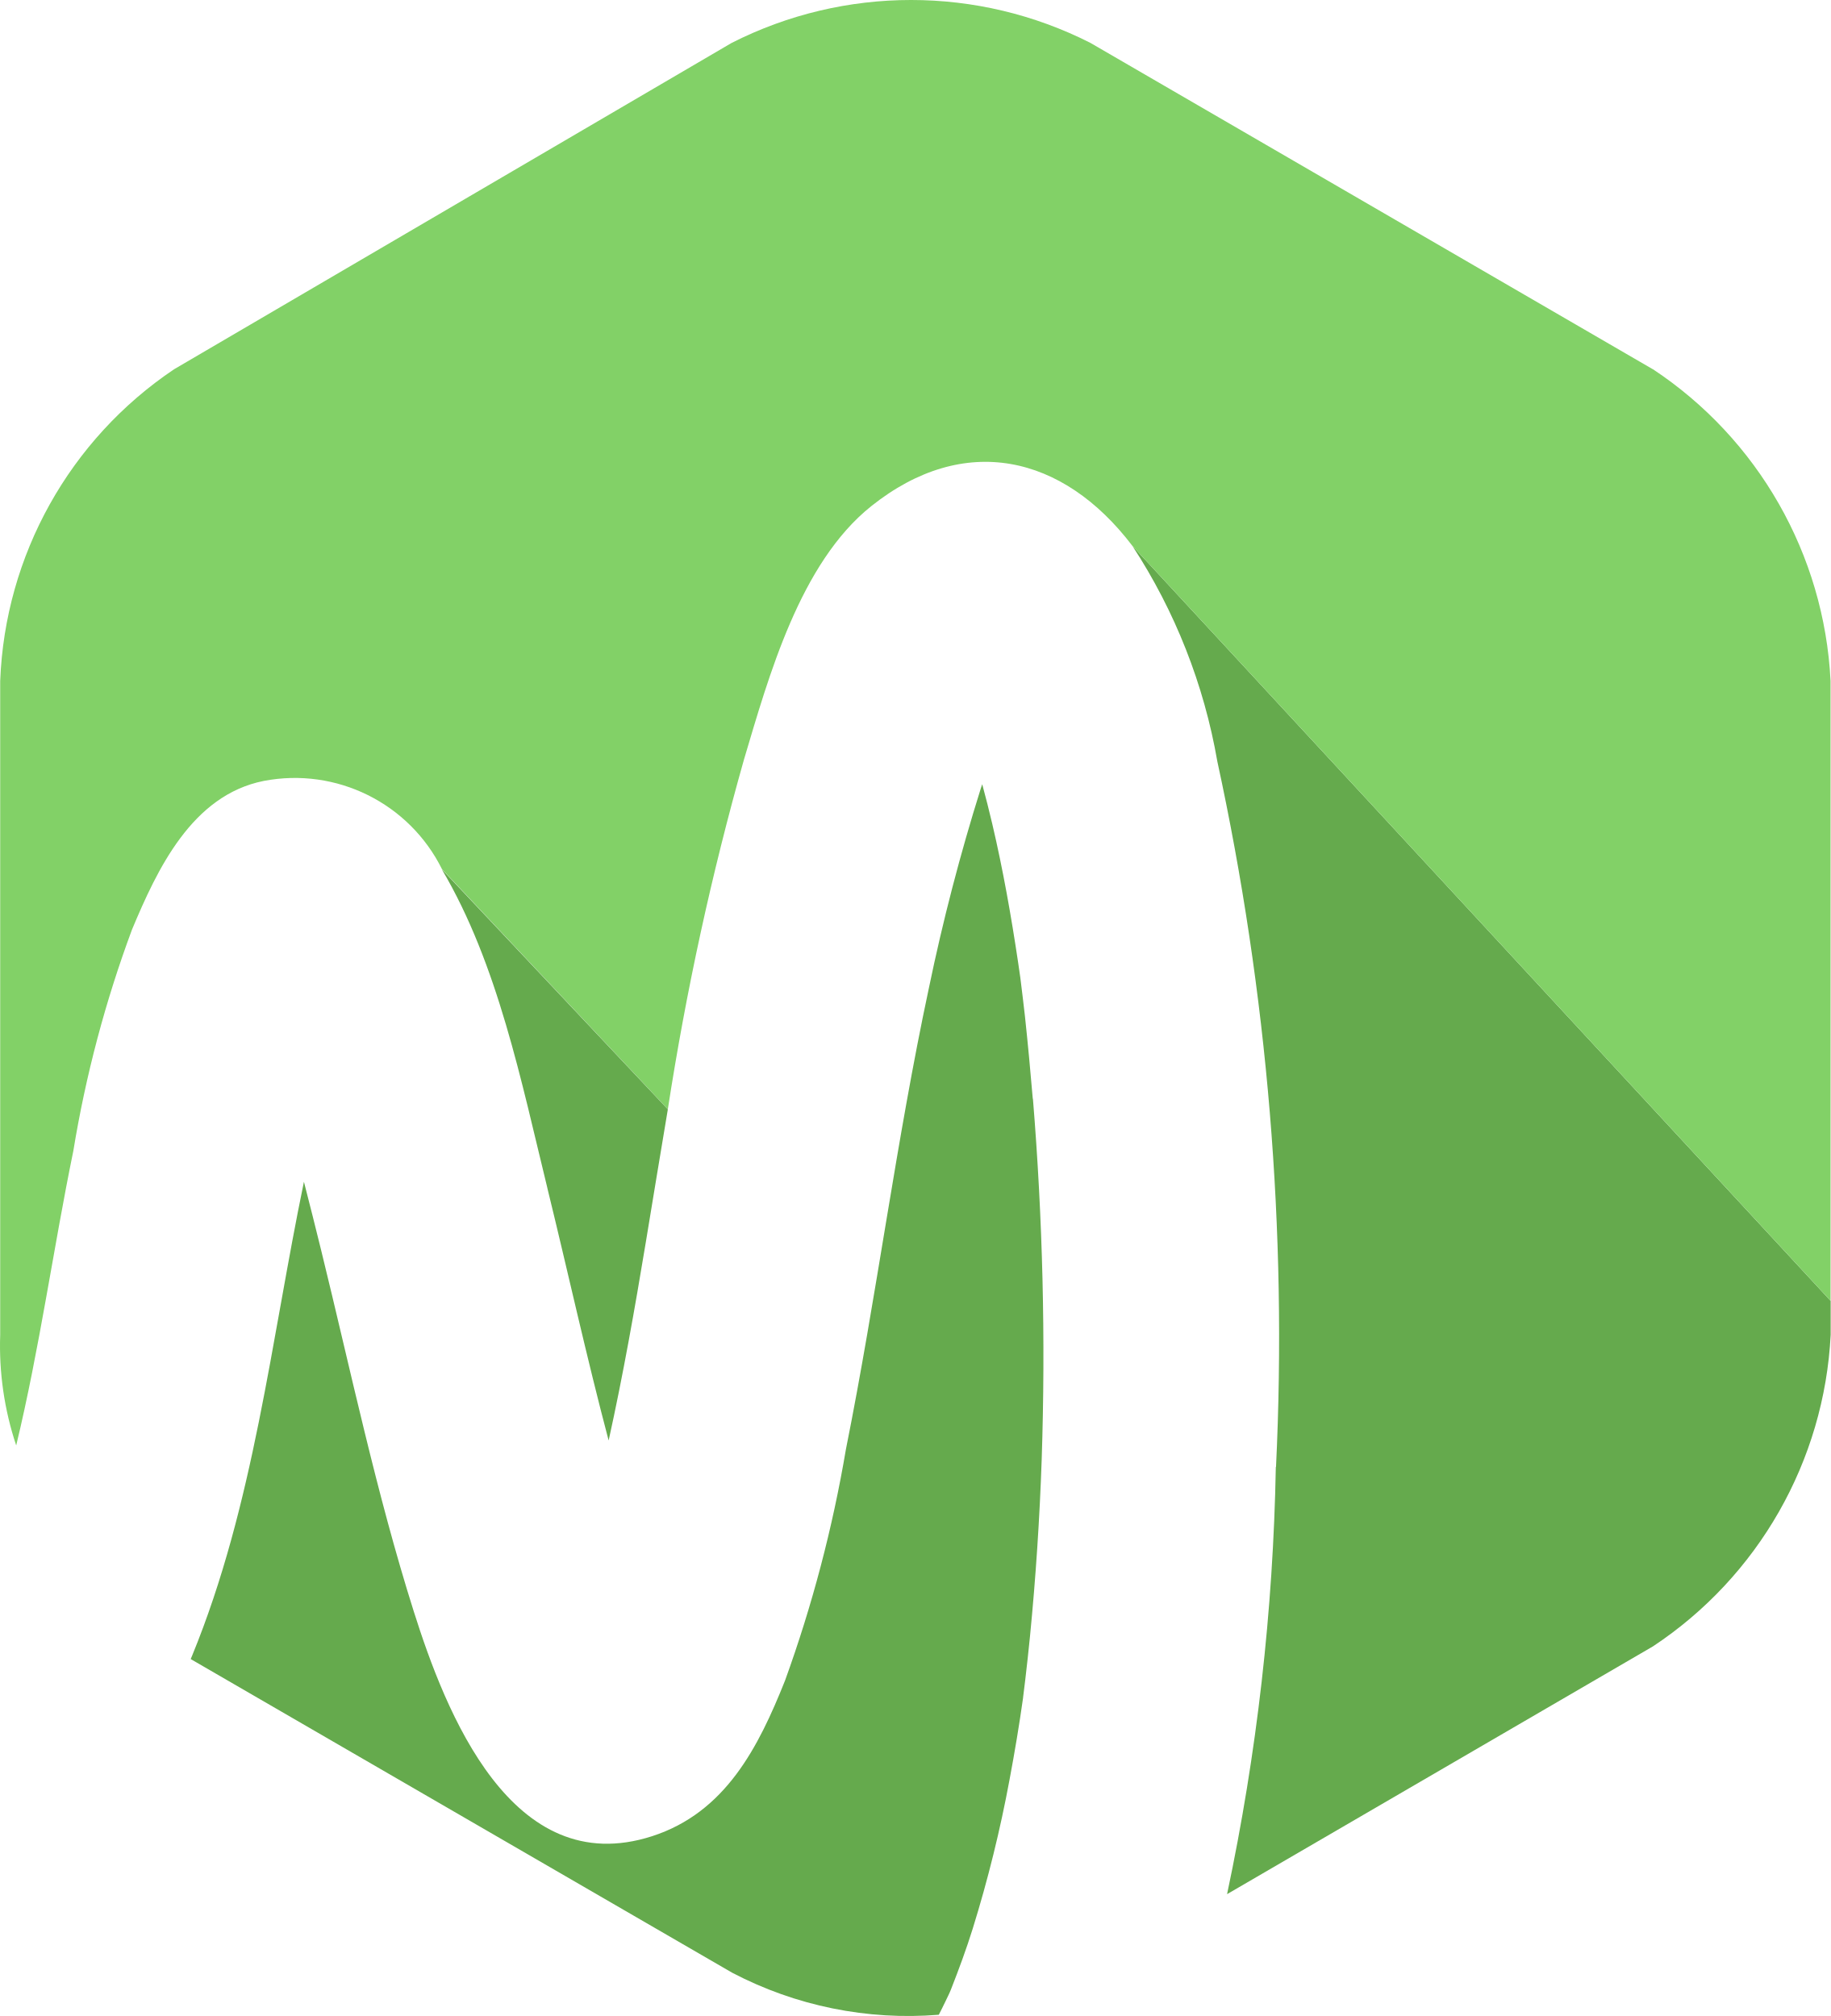
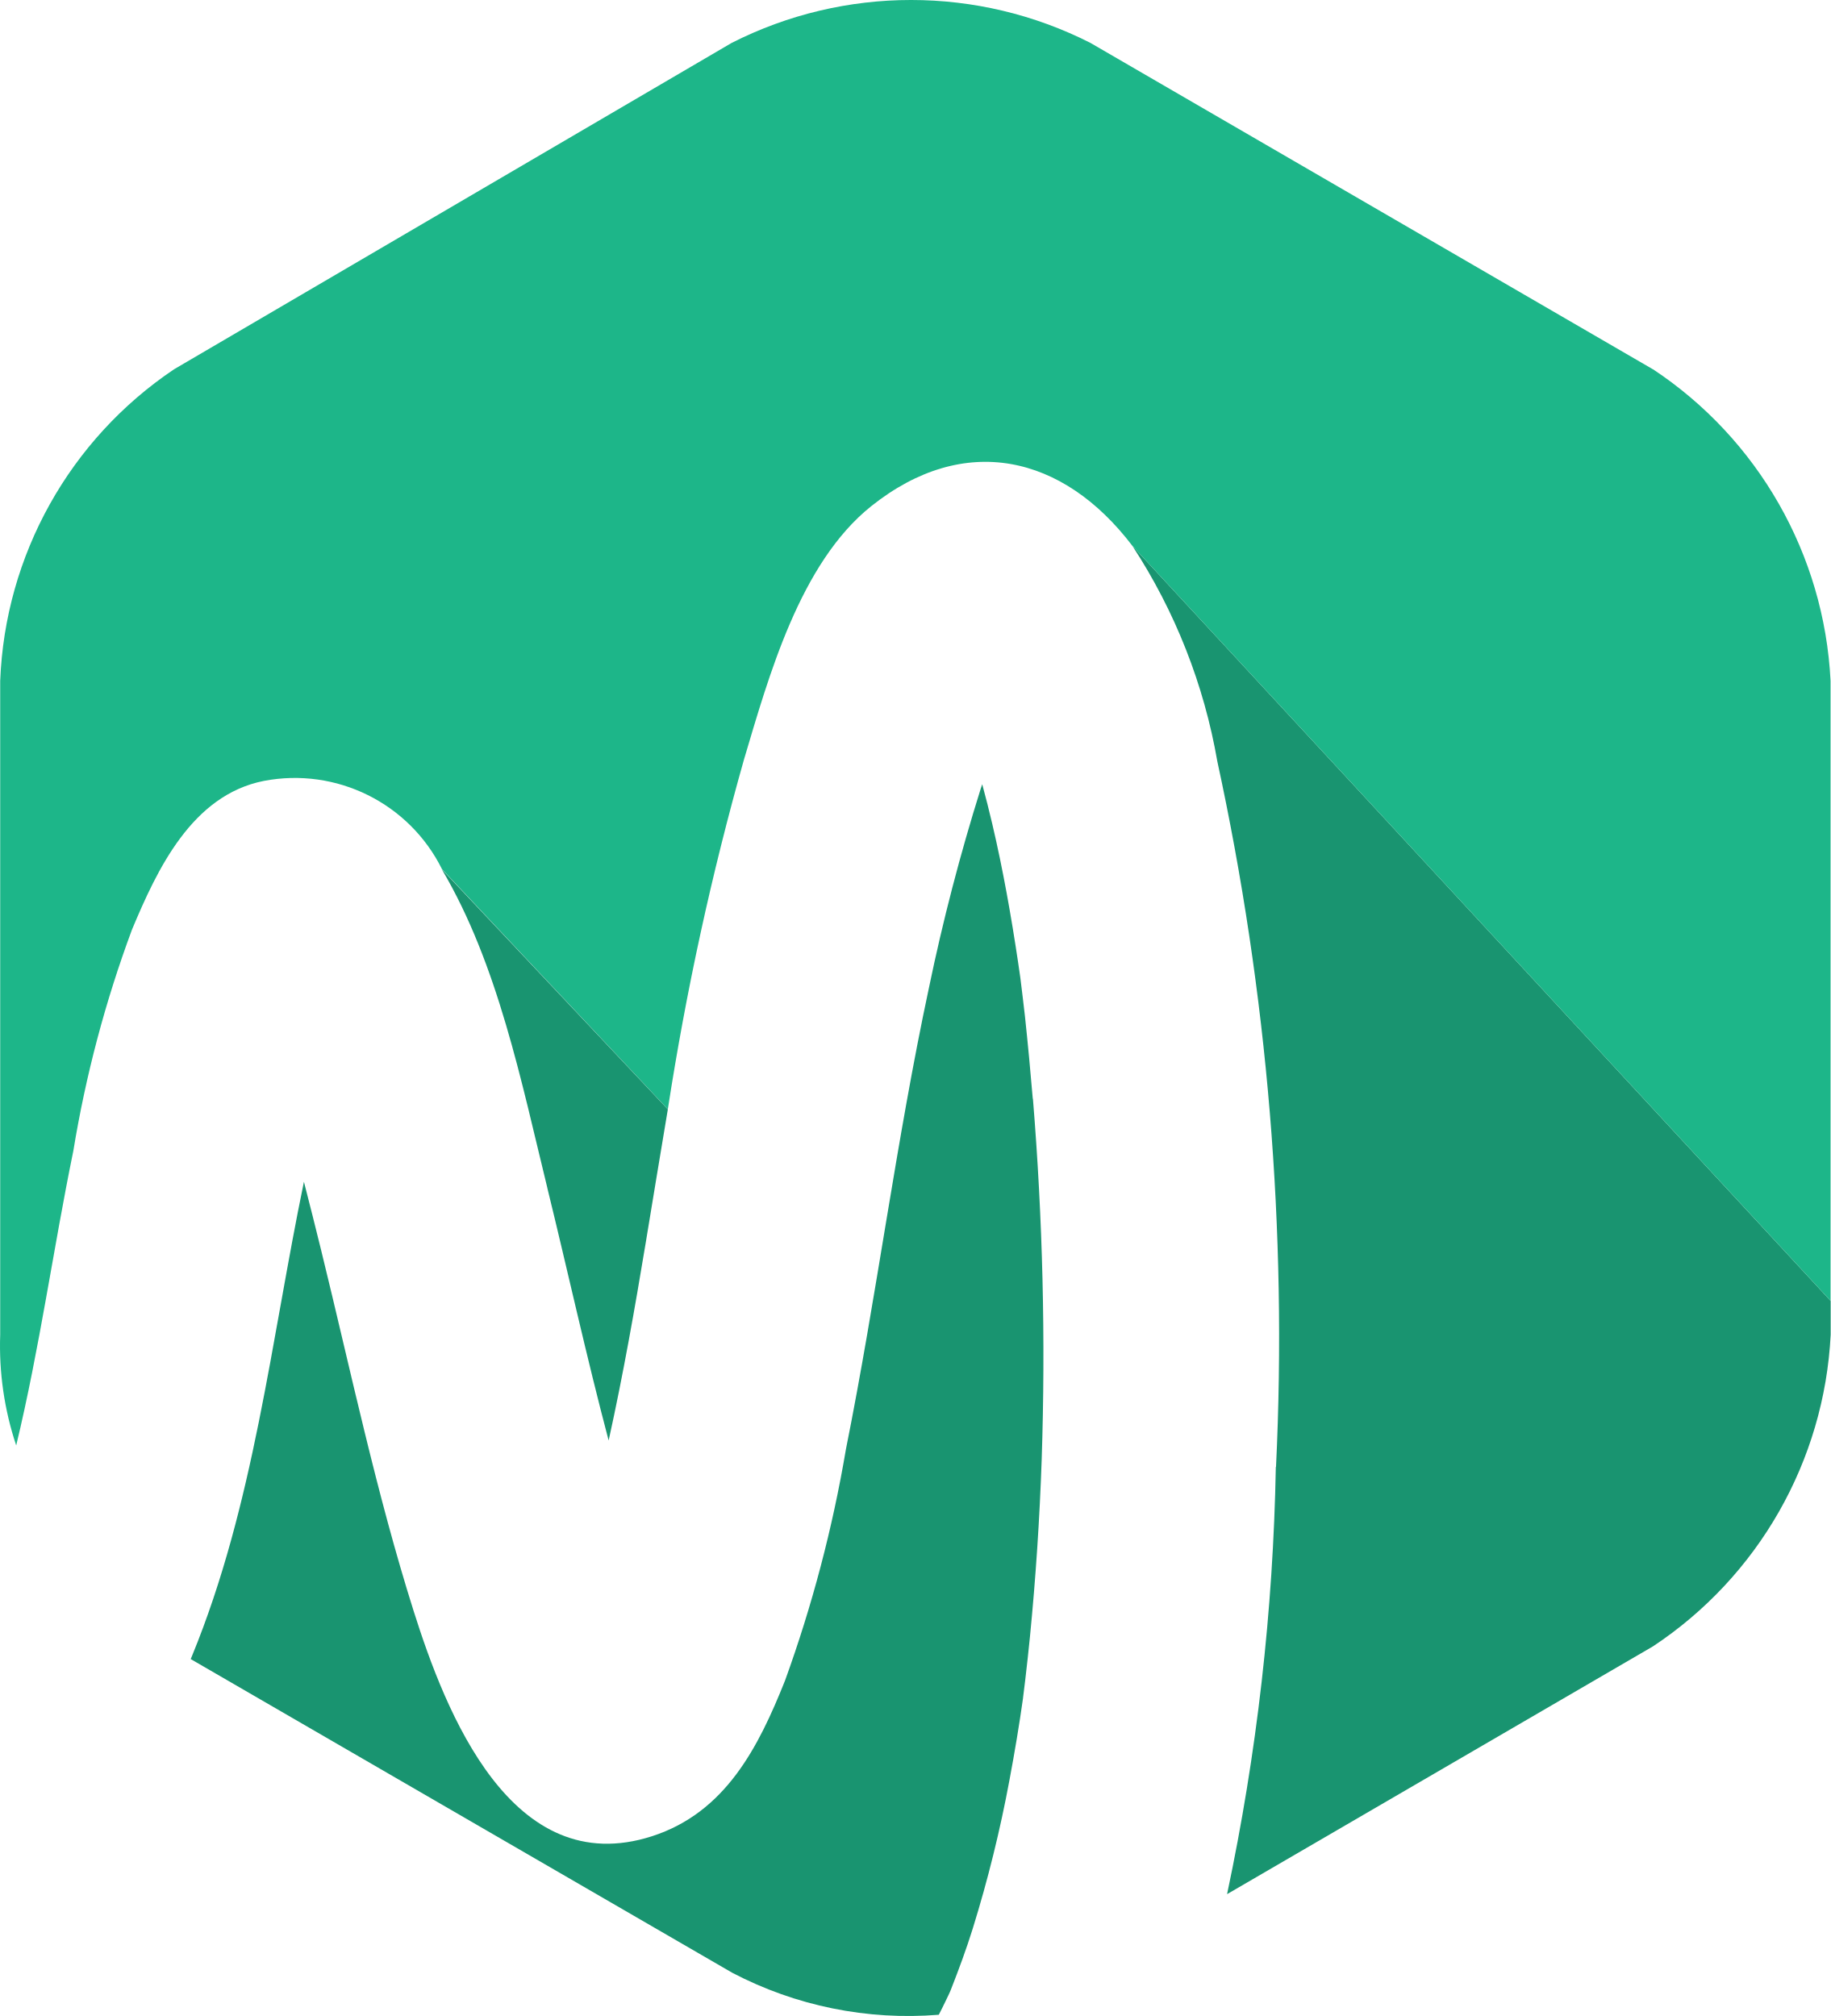
<svg xmlns="http://www.w3.org/2000/svg" width="46.789" height="51.539" viewBox="0 0 46.789 51.539">
-   <g id="g10" transform="translate(-406.662 747.45)">
+   <g id="logo" transform="translate(-406.662 747.45)">
    <g id="g12" transform="translate(406.666 -747.45)">
-       <path id="path28" d="M454.549-630.857c-.059-.7-.125-1.407-.2-2.108-.038-.328-.076-.656-.118-.984-.018-.127-.036-.254-.055-.381-.178-1.193-.387-2.382-.663-3.555q-.119-.507-.256-1.011c-.012.037-.025.073-.037.11a52.663,52.663,0,0,0-1.326,5.1c-.836,3.909-1.336,7.876-2.121,11.794a33.988,33.988,0,0,1-1.556,5.911c-.678,1.7-1.52,3.373-3.4,3.979-3.587,1.156-5.275-3.172-6.09-5.751-.956-3.025-1.608-6.143-2.364-9.222q-.216-.88-.442-1.758c-.843,4.069-1.279,8.265-2.857,12.113l-.037.089,13.84,8.019a9.684,9.684,0,0,0,5.28,1.074c.058-.114.117-.227.171-.343s.1-.2.141-.306c.2-.51.391-1.026.555-1.551a33.338,33.338,0,0,0,.942-3.814c.13-.693.247-1.389.345-2.087v-.008c.019-.152.038-.3.056-.455.043-.367.084-.734.12-1.1q.222-2.259.3-4.53a80.342,80.342,0,0,0-.224-9.222" transform="translate(-428.157 658.945)" fill="#65aa4d" />
-       <path id="path30" d="M567.034-648.329a57.649,57.649,0,0,1-1.246,10.922l10.884-6.334a10.168,10.168,0,0,0,4.543-7.967v-.865l-17.845-19.3a14.645,14.645,0,0,1,2.169,5.507,69.416,69.416,0,0,1,1.5,18.037" transform="translate(-534.43 685.831)" fill="#65aa4d" />
-       <path id="path32" d="M448.908-738.009l-14.376-8.344a10.129,10.129,0,0,0-9.17,0l-14.252,8.344a10.065,10.065,0,0,0-4.443,7.966v16.716a8.052,8.052,0,0,0,.409,2.83c.6-2.49.945-5.019,1.46-7.529a30.326,30.326,0,0,1,1.5-5.66c.643-1.536,1.529-3.436,3.369-3.8a4.2,4.2,0,0,1,4.553,2.255l5.773,6.138a74.654,74.654,0,0,1,1.946-8.94c.632-2.119,1.429-5.023,3.254-6.478,2.373-1.892,4.9-1.317,6.672,1.015l17.845,19.3v-15.851a10.167,10.167,0,0,0-4.543-7.966" transform="translate(-406.666 747.45)" fill="#82d167" />
-       <path id="path34" d="M470.477-618.971c.526,2.145,1,4.311,1.566,6.45.37-1.675.668-3.368.948-5.057.188-1.135.373-2.273.565-3.409l-5.778-6.138c1.437,2.427,2.036,5.446,2.7,8.154" transform="translate(-456.491 649.347)" fill="#65aa4d" />
+       <path id="path28" d="M454.549-630.857c-.059-.7-.125-1.407-.2-2.108-.038-.328-.076-.656-.118-.984-.018-.127-.036-.254-.055-.381-.178-1.193-.387-2.382-.663-3.555q-.119-.507-.256-1.011c-.012.037-.025.073-.037.11a52.67,52.67,0,0,0-1.326,5.1c-.836,3.909-1.336,7.876-2.121,11.794a33.988,33.988,0,0,1-1.556,5.911c-.678,1.7-1.52,3.373-3.4,3.979-3.587,1.156-5.275-3.172-6.09-5.751-.956-3.025-1.608-6.143-2.364-9.222q-.216-.88-.442-1.758c-.843,4.069-1.279,8.265-2.857,12.113l-.037.089,13.84,8.019a9.684,9.684,0,0,0,5.28,1.074c.058-.114.117-.227.171-.343s.1-.2.141-.306c.2-.51.391-1.026.555-1.551a33.334,33.334,0,0,0,.942-3.814c.13-.693.247-1.389.345-2.087v-.008c.019-.152.038-.3.056-.455.043-.367.084-.734.12-1.1q.222-2.259.3-4.53a80.355,80.355,0,0,0-.224-9.222" transform="translate(-428.157 658.945)" fill="#199470" />
+       <path id="path30" d="M567.034-648.329a57.65,57.65,0,0,1-1.246,10.922l10.884-6.334a10.168,10.168,0,0,0,4.543-7.967v-.865l-17.845-19.3a14.646,14.646,0,0,1,2.169,5.507,69.417,69.417,0,0,1,1.5,18.037" transform="translate(-534.43 685.831)" fill="#199470" />
+       <path id="path32" d="M448.908-738.009l-14.376-8.344a10.129,10.129,0,0,0-9.17,0l-14.252,8.344a10.065,10.065,0,0,0-4.443,7.966v16.716a8.053,8.053,0,0,0,.409,2.83c.6-2.49.945-5.019,1.46-7.529a30.326,30.326,0,0,1,1.5-5.66c.643-1.536,1.529-3.436,3.369-3.8a4.2,4.2,0,0,1,4.553,2.255l5.773,6.138a74.654,74.654,0,0,1,1.946-8.94c.632-2.119,1.429-5.023,3.254-6.478,2.373-1.892,4.9-1.317,6.672,1.015l17.845,19.3v-15.851a10.167,10.167,0,0,0-4.543-7.966" transform="translate(-406.666 747.45)" fill="#1db689" />
+       <path id="path34" d="M470.477-618.971c.526,2.145,1,4.311,1.566,6.45.37-1.675.668-3.368.948-5.057.188-1.135.373-2.273.565-3.409l-5.778-6.138c1.437,2.427,2.036,5.446,2.7,8.154" transform="translate(-456.491 649.347)" fill="#199470" />
    </g>
  </g>
</svg>
